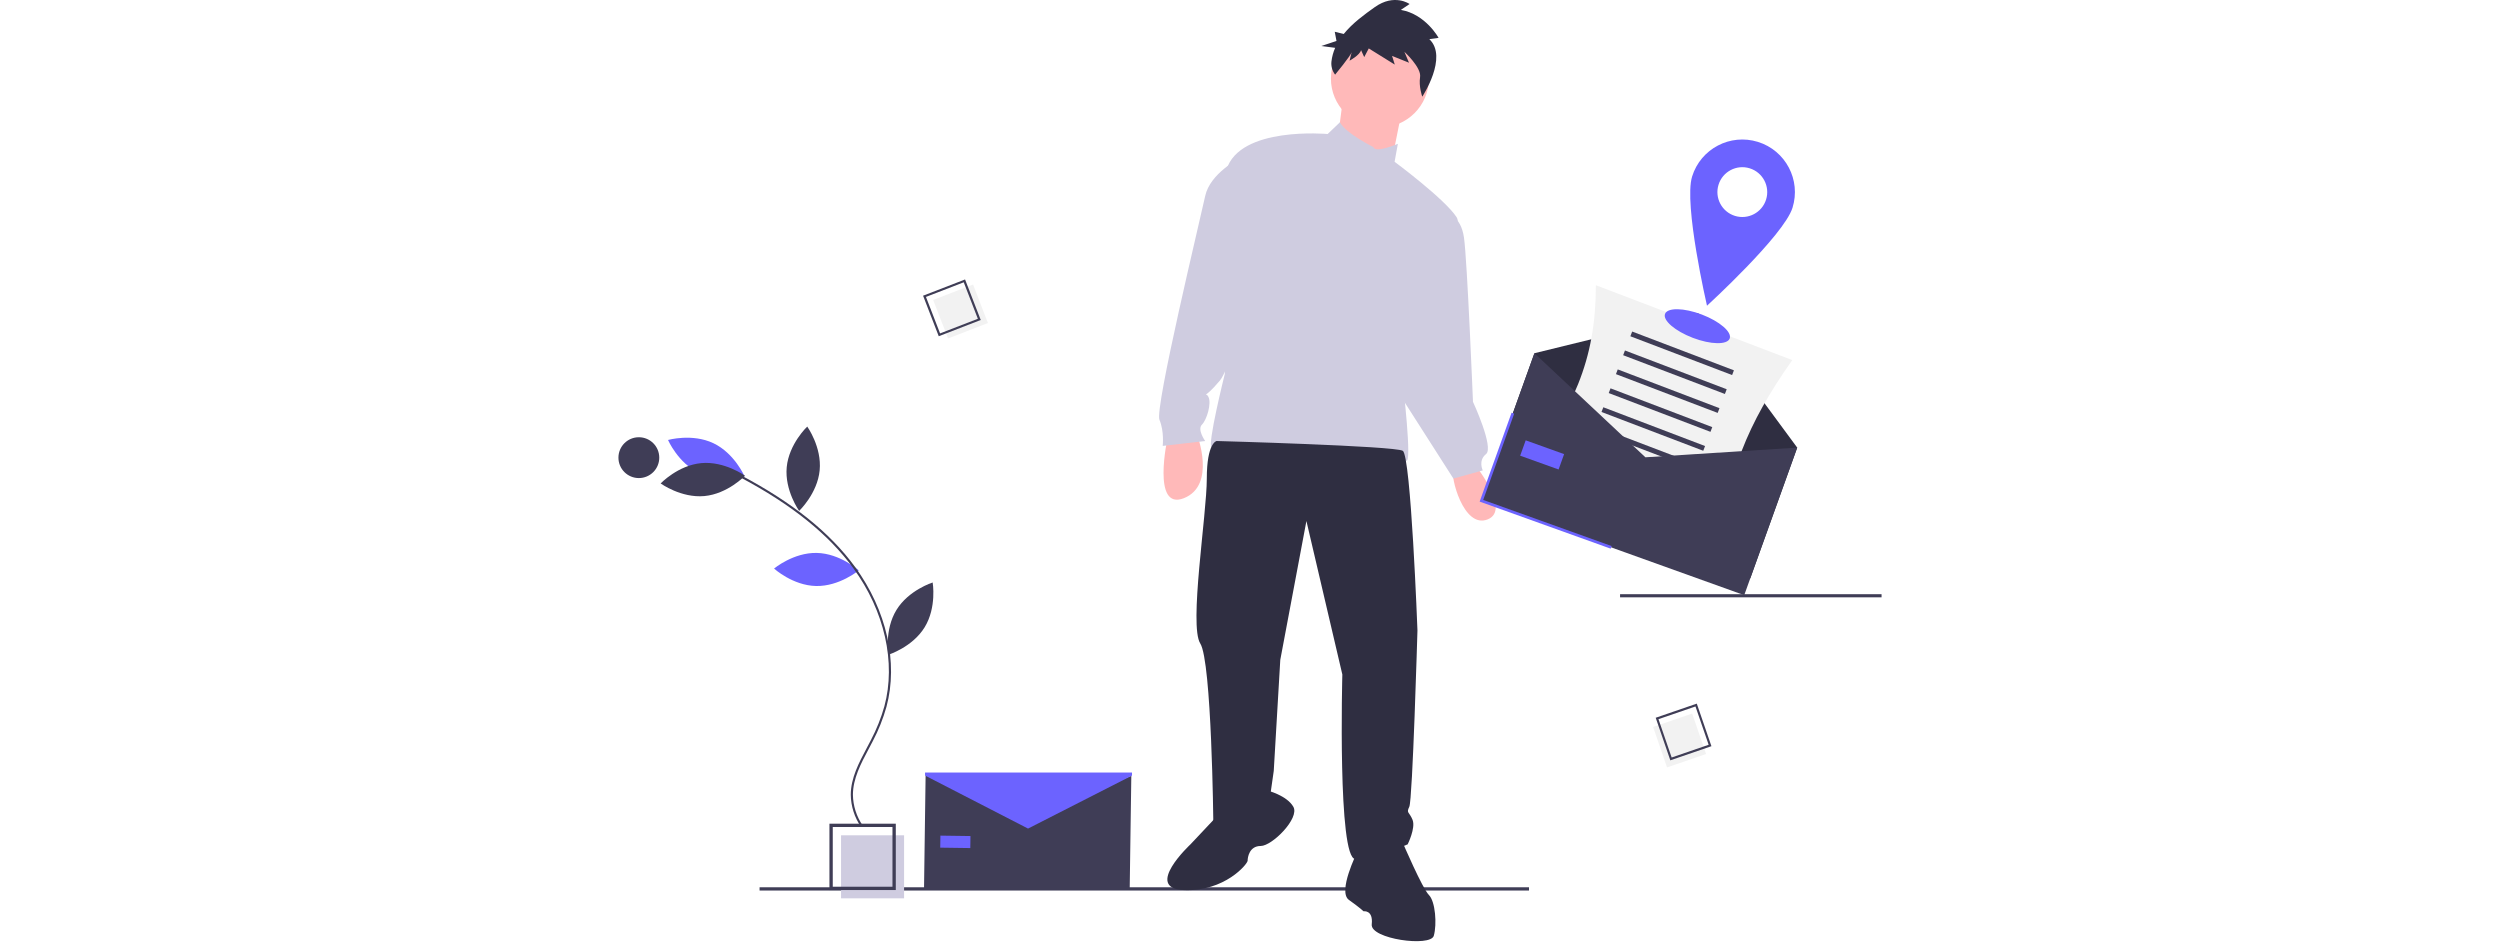
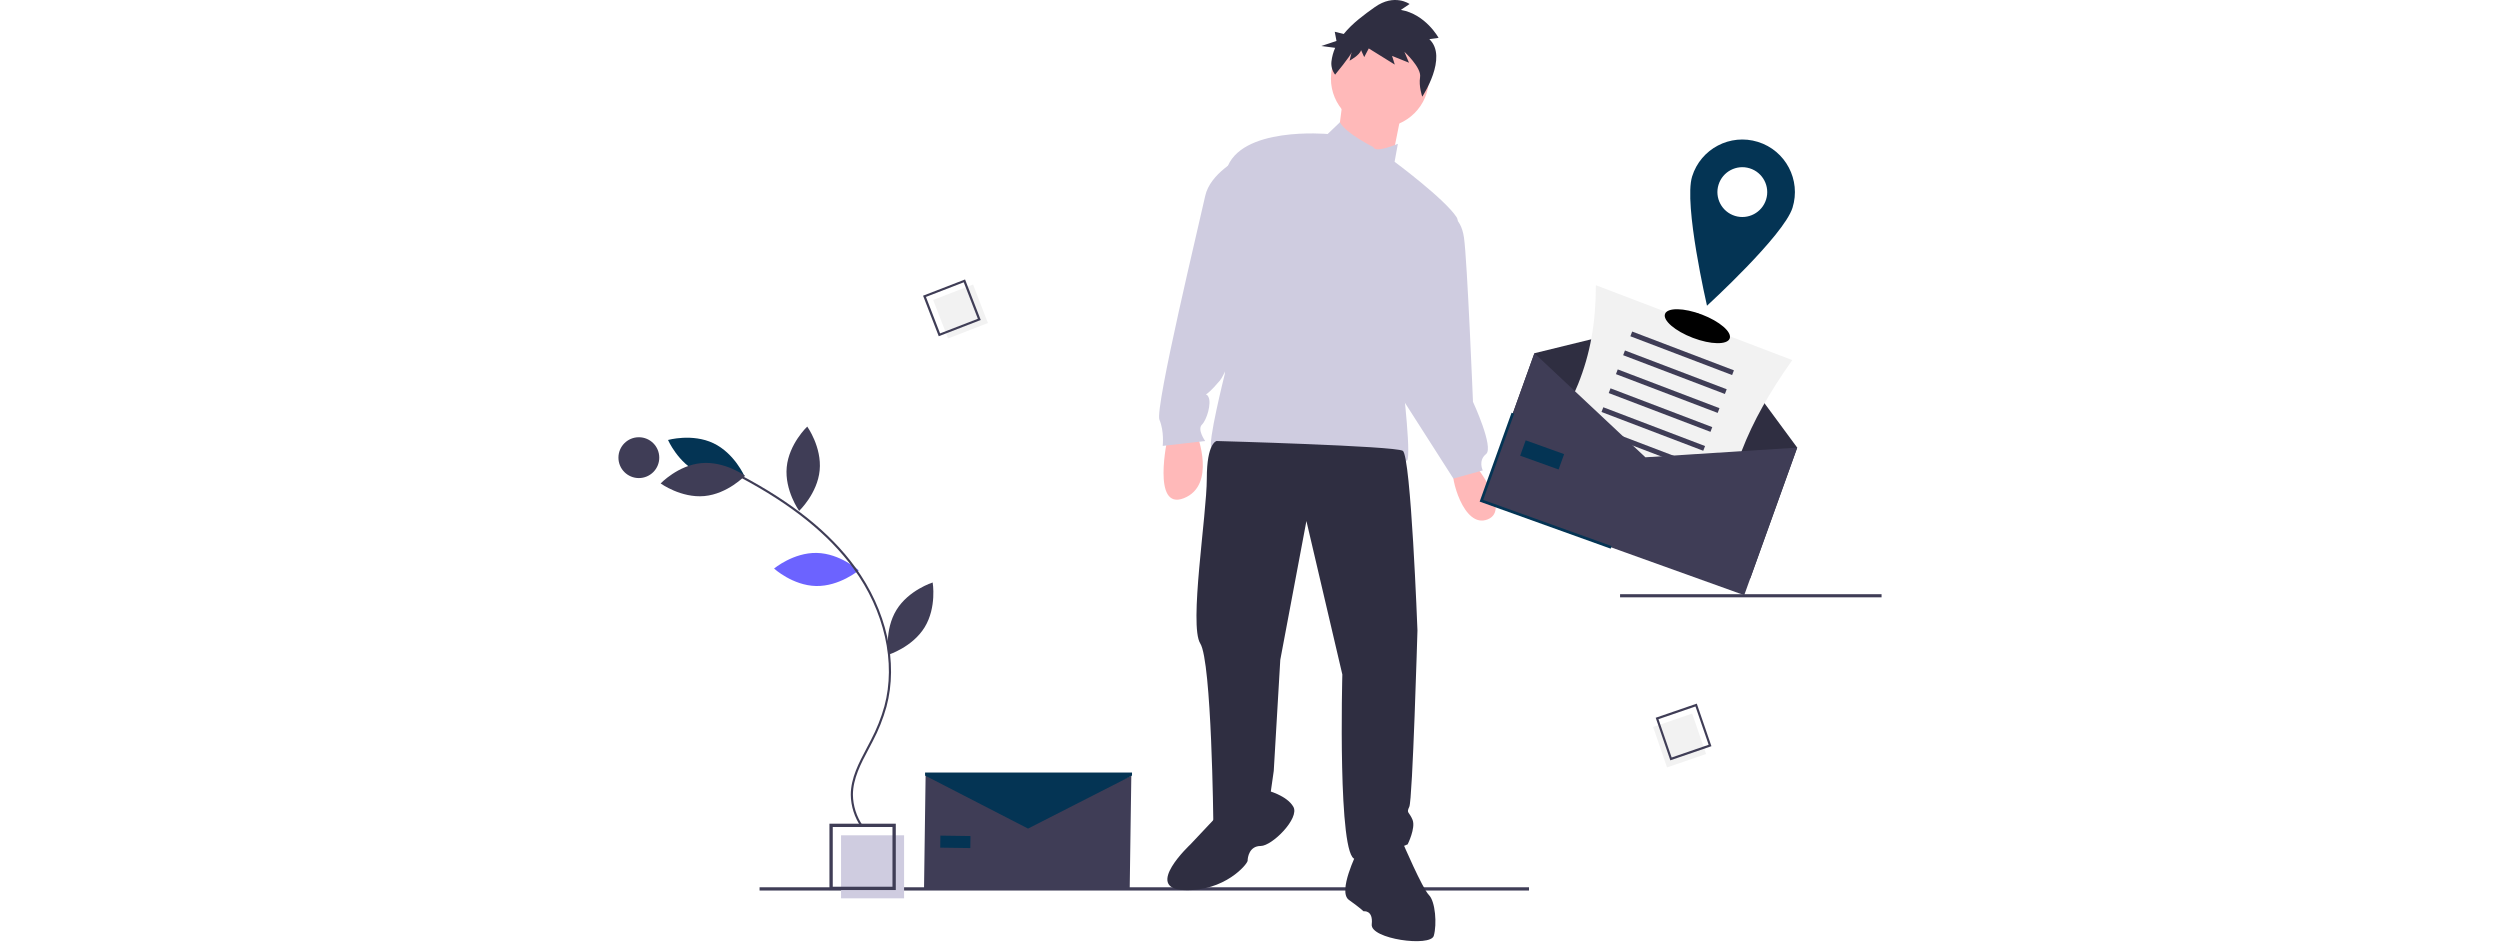
<svg xmlns="http://www.w3.org/2000/svg" id="e0b35d3b-637f-4cd2-a9fd-b6e76c92ec56" data-name="Layer 1" width="595" height="224" viewBox="0 0 912.921 680.228">
  <rect x="102.002" y="641.27" width="556.108" height="2.361" fill="#3f3d56" />
  <path d="M540.457,426.261s-11.802,53.109,11.802,43.667,9.442-46.028,9.442-46.028Z" transform="translate(-143.5396 -109.886)" fill="#ffb9b9" />
  <path d="M761.154,443.964s28.325,34.226,10.622,41.307-27.145-31.865-24.784-35.406S761.154,443.964,761.154,443.964Z" transform="translate(-143.5396 -109.886)" fill="#ffb9b9" />
  <circle cx="550.343" cy="56.731" r="35.406" fill="#ffb9b9" />
  <polygon points="523.789 70.304 519.068 106.89 558.014 121.052 566.276 79.745 523.789 70.304" fill="#ffb9b9" />
  <path d="M689.162,216.186s-20.007-9.877-24.166-17.921l-8.88,8.479s-63.731-5.901-73.172,25.964-1.18,147.525-1.18,147.525-12.982,51.929-9.442,53.109,47.208,22.424,108.578,10.622c0,0,27.145-4.721,31.865-1.18s-2.36-56.65-2.36-56.65,47.208-106.218,38.947-119.2-44.848-40.127-44.848-40.127l2.36-12.982S690.342,220.906,689.162,216.186Z" transform="translate(-143.5396 -109.886)" fill="#cfcce0" />
  <path d="M592.385,224.447s-21.244,10.622-24.784,27.145S531.015,405.018,534.556,413.279,536.916,432.162,536.916,432.162l30.685-3.541s-5.901-8.261-2.36-11.802,7.081-15.343,4.721-20.063-4.721,3.541,8.261-11.802S620.71,229.168,592.385,224.447Z" transform="translate(-143.5396 -109.886)" fill="#cfcce0" />
  <path d="M742.271,264.574s10.032.59,12.392,17.113,6.491,118.61,6.491,118.61,15.343,33.046,9.442,37.766-2.36,11.802-2.36,11.802l-21.244,5.901-46.028-71.992Z" transform="translate(-143.5396 -109.886)" fill="#cfcce0" />
  <path d="M575.863,428.622s-7.081,1.18-7.081,27.145-12.982,106.218-4.721,119.2,9.442,129.822,9.442,129.822,22.424,9.442,41.307-21.244l2.36-16.523,4.721-80.254,18.883-100.317L666.738,597.39s-3.541,133.363,9.442,133.363,37.766-10.622,37.766-10.622,5.901-11.802,3.541-17.703-4.721-4.721-2.36-9.442,5.901-127.462,5.901-127.462-4.721-126.281-10.622-129.822S575.863,428.622,575.863,428.622Z" transform="translate(-143.5396 -109.886)" fill="#2f2e41" />
  <path d="M575.863,700.068l-18.883,20.063s-34.226,31.865-4.721,33.046,46.028-18.883,46.028-21.244,1.18-10.622,9.442-10.622,28.325-20.063,23.604-28.325-18.883-11.802-18.883-11.802Z" transform="translate(-143.5396 -109.886)" fill="#2f2e41" />
  <path d="M677.36,726.032s-14.162,28.325-5.901,34.226,10.622,8.261,10.622,8.261,7.081-1.18,5.901,9.442,42.487,16.523,44.848,8.261,1.18-24.784-3.541-29.505-18.883-37.766-18.883-37.766S695.063,701.248,677.36,726.032Z" transform="translate(-143.5396 -109.886)" fill="#2f2e41" />
  <path d="M729.616,138.187l6.67-.947s-9.285-17.09-27.256-20.193l6.308-4.258s-10.962-7.834-25.129,2.236c-7.447,5.293-16.094,11.542-22.454,19.406l-6.506-1.59,1.254,6.643-10.965,3.656L661.555,144.45a34.395,34.395,0,0,0-2.688,9.853,13.21,13.21,0,0,0,2.647,9.543h0s11.346-13.754,11.94-16.187l-1.486,6.081s7.413-3.988,8.304-7.636l2.274,5.066,3.292-6.284L704.638,156.569l-1.976-6.282,12.257,4.929-3.336-7.903s12.428,11.414,11.346,18.238c-1.082,6.824,1.572,14.189,1.572,14.189S743.403,151.222,729.616,138.187Z" transform="translate(-143.5396 -109.886)" fill="#2f2e41" />
  <rect x="723.921" y="429.45" width="189" height="2.262" fill="#3f3d56" />
  <rect x="160.896" y="603.708" width="45.558" height="45.558" fill="#cfcce0" />
  <path d="M344,753.158H296.044V705.202h47.956Zm-45.558-2.398H341.602V707.6H298.442Z" transform="translate(-143.5396 -109.886)" fill="#3f3d56" />
  <rect x="375.348" y="320.092" width="30.913" height="29.842" transform="translate(-238.0735 53.63808) rotate(-21.14419)" fill="#f2f2f2" />
  <path d="M405.393,341.159l-30.349,11.738-11.331-29.298L394.061,311.861Zm-29.398,9.686,27.314-10.564-10.198-26.368-27.314,10.564Z" transform="translate(-143.5396 -109.886)" fill="#3f3d56" />
  <rect x="895.028" y="630.141" width="30.913" height="29.842" transform="translate(1080.944 -535.5666) rotate(71.02706)" fill="#f2f2f2" />
  <path d="M903.789,659.407,893.21,628.635l29.706-10.213,10.579,30.772Zm-8.565-29.744,9.521,27.695,26.736-9.192-9.521-27.695Z" transform="translate(-143.5396 -109.886)" fill="#3f3d56" />
  <path d="M286.88,509.508c16.904.363,30.35,12.612,30.35,12.612s-13.96,11.662-30.863,11.299S256.017,520.807,256.017,520.807,269.977,509.145,286.88,509.508Z" transform="translate(-143.5396 -109.886)" fill="#6c63ff" />
-   <path d="M201.897,451.807c15.272,7.255,32.783,2.335,32.783,2.335s-7.249-16.683-22.52-23.938-32.783-2.335-32.783-2.335S186.626,444.552,201.897,451.807Z" transform="translate(-143.5396 -109.886)" fill="#6c63ff" />
+   <path d="M201.897,451.807c15.272,7.255,32.783,2.335,32.783,2.335s-7.249-16.683-22.52-23.938-32.783-2.335-32.783-2.335S186.626,444.552,201.897,451.807Z" transform="translate(-143.5396 -109.886)" fill="#043454" />
  <path d="M203.45,444.597c16.837-1.539,31.575,9.123,31.575,9.123s-12.561,13.156-29.398,14.695-31.575-9.123-31.575-9.123S186.613,446.136,203.45,444.597Z" transform="translate(-143.5396 -109.886)" fill="#3f3d56" />
  <path d="M265.17,447.512c-1.614,16.83,8.982,31.615,8.982,31.615s13.212-12.502,14.826-29.332-8.982-31.615-8.982-31.615S266.784,430.682,265.17,447.512Z" transform="translate(-143.5396 -109.886)" fill="#3f3d56" />
  <path d="M344.466,550.732c-8.831,14.418-5.793,32.352-5.793,32.352s17.357-5.442,26.188-19.859,5.793-32.352,5.793-32.352S353.297,536.314,344.466,550.732Z" transform="translate(-143.5396 -109.886)" fill="#3f3d56" />
  <path d="M318.845,707.49l1.287-.87a40.321,40.321,0,0,1-7.116-22.361c.036-11.694,5.78-22.51,11.335-32.97,1.031-1.942,2.059-3.877,3.047-5.811a126.848,126.848,0,0,0,9.866-24.768c8.616-32.02.133-69.797-22.692-101.055-18.107-24.796-45.099-46.479-82.518-66.288l-.727,1.373c37.206,19.696,64.025,41.23,81.99,65.832,22.551,30.881,30.942,68.165,22.446,99.735a125.341,125.341,0,0,1-9.749,24.465c-.986,1.927-2.009,3.855-3.037,5.789-5.643,10.627-11.479,21.615-11.516,33.694A41.888,41.888,0,0,0,318.845,707.49Z" transform="translate(-143.5396 -109.886)" fill="#3f3d56" />
  <circle cx="14.756" cy="330.767" r="14.756" fill="#3f3d56" />
  <polygon points="818.044 417.926 628.109 349.709 662.018 255.296 780.281 226.293 851.954 323.514 818.044 417.926" fill="#2f2e41" />
  <path d="M938.575,509.09,796.635,454.984c36.848-49.357,53.325-84.173,53.337-138.959L991.912,370.131C958.937,416.972,945.147,452.185,938.575,509.09Z" transform="translate(-143.5396 -109.886)" fill="#f2f2f2" />
  <rect x="872.979" y="363.4" width="78.696" height="3.66" transform="translate(46.39006 -410.8959) rotate(20.86657)" fill="#3f3d56" />
  <rect x="867.764" y="377.081" width="78.696" height="3.66" transform="translate(50.92105 -408.141) rotate(20.86657)" fill="#3f3d56" />
  <rect x="862.549" y="390.762" width="78.696" height="3.66" transform="translate(55.45204 -405.3861) rotate(20.86657)" fill="#3f3d56" />
  <rect x="857.334" y="404.442" width="78.696" height="3.66" transform="translate(59.98302 -402.6313) rotate(20.86657)" fill="#3f3d56" />
  <rect x="852.119" y="418.123" width="78.696" height="3.66" transform="translate(64.51401 -399.8764) rotate(20.86657)" fill="#3f3d56" />
  <rect x="846.904" y="431.804" width="78.696" height="3.66" transform="translate(69.045 -397.1215) rotate(20.86657)" fill="#3f3d56" />
  <rect x="841.689" y="445.485" width="78.696" height="3.66" transform="translate(73.57599 -394.3667) rotate(20.86657)" fill="#3f3d56" />
  <rect x="836.473" y="459.166" width="78.696" height="3.66" transform="translate(78.10697 -391.6118) rotate(20.86657)" fill="#3f3d56" />
  <polygon points="813.656 430.144 623.721 361.927 662.018 255.296 742.226 330.502 851.954 323.514 813.656 430.144" fill="#3f3d56" />
-   <polygon points="717.148 396.545 622.442 362.53 645.518 298.277 647.401 298.953 625.001 361.323 717.824 394.662 717.148 396.545" fill="#6c63ff" />
-   <rect x="796.39" y="432.766" width="29.505" height="11.802" transform="matrix(0.94114, 0.33802, -0.33802, 0.94114, 52.48444, -358.2489)" fill="#6c63ff" />
+   <polygon points="717.148 396.545 622.442 362.53 645.518 298.277 647.401 298.953 625.001 361.323 717.824 394.662 717.148 396.545" fill="#043454" />
+   <rect x="796.39" y="432.766" width="29.505" height="11.802" transform="matrix(0.94114, 0.33802, -0.33802, 0.94114, 52.48444, -358.2489)" fill="#043454" />
  <polygon points="369.521 642.111 220.865 642.032 222.032 558.576 295.91 591.781 370.688 560.655 369.521 642.111" fill="#3f3d56" />
-   <rect x="376.179" y="713.977" width="21.736" height="8.694" transform="translate(-133.4577 -115.2277) rotate(0.80117)" fill="#6c63ff" />
-   <polygon points="371.185 560.541 296.045 598.848 221.641 560.541 221.641 558.331 371.185 558.331 371.185 560.541" fill="#6c63ff" />
-   <ellipse cx="923.327" cy="345.645" rx="9.03" ry="25" transform="translate(127.9304 975.4112) rotate(-69.13343)" fill="#6c63ff" />
-   <path d="M967.105,212.439a38,38,0,0,0-47.569,25.003c-6.231,20.04,10.751,93.405,10.751,93.405s55.59-50.798,61.822-70.839A38,38,0,0,0,967.105,212.439ZM950.477,265.913a18,18,0,1,1,22.533-11.844A18,18,0,0,1,950.477,265.913Z" transform="translate(-143.5396 -109.886)" fill="#6c63ff" />
+   <rect x="376.179" y="713.977" width="21.736" height="8.694" transform="translate(-133.4577 -115.2277) rotate(0.80117)" fill="#043454" />
+   <polygon points="371.185 560.541 296.045 598.848 221.641 560.541 221.641 558.331 371.185 558.331 371.185 560.541" fill="#043454" />
+   <ellipse cx="923.327" cy="345.645" rx="9.03" ry="25" transform="translate(127.9304 975.4112) rotate(-69.13343)" fill="#043454f" />
+   <path d="M967.105,212.439a38,38,0,0,0-47.569,25.003c-6.231,20.04,10.751,93.405,10.751,93.405s55.59-50.798,61.822-70.839A38,38,0,0,0,967.105,212.439ZM950.477,265.913a18,18,0,1,1,22.533-11.844A18,18,0,0,1,950.477,265.913Z" transform="translate(-143.5396 -109.886)" fill="#043454" />
</svg>
